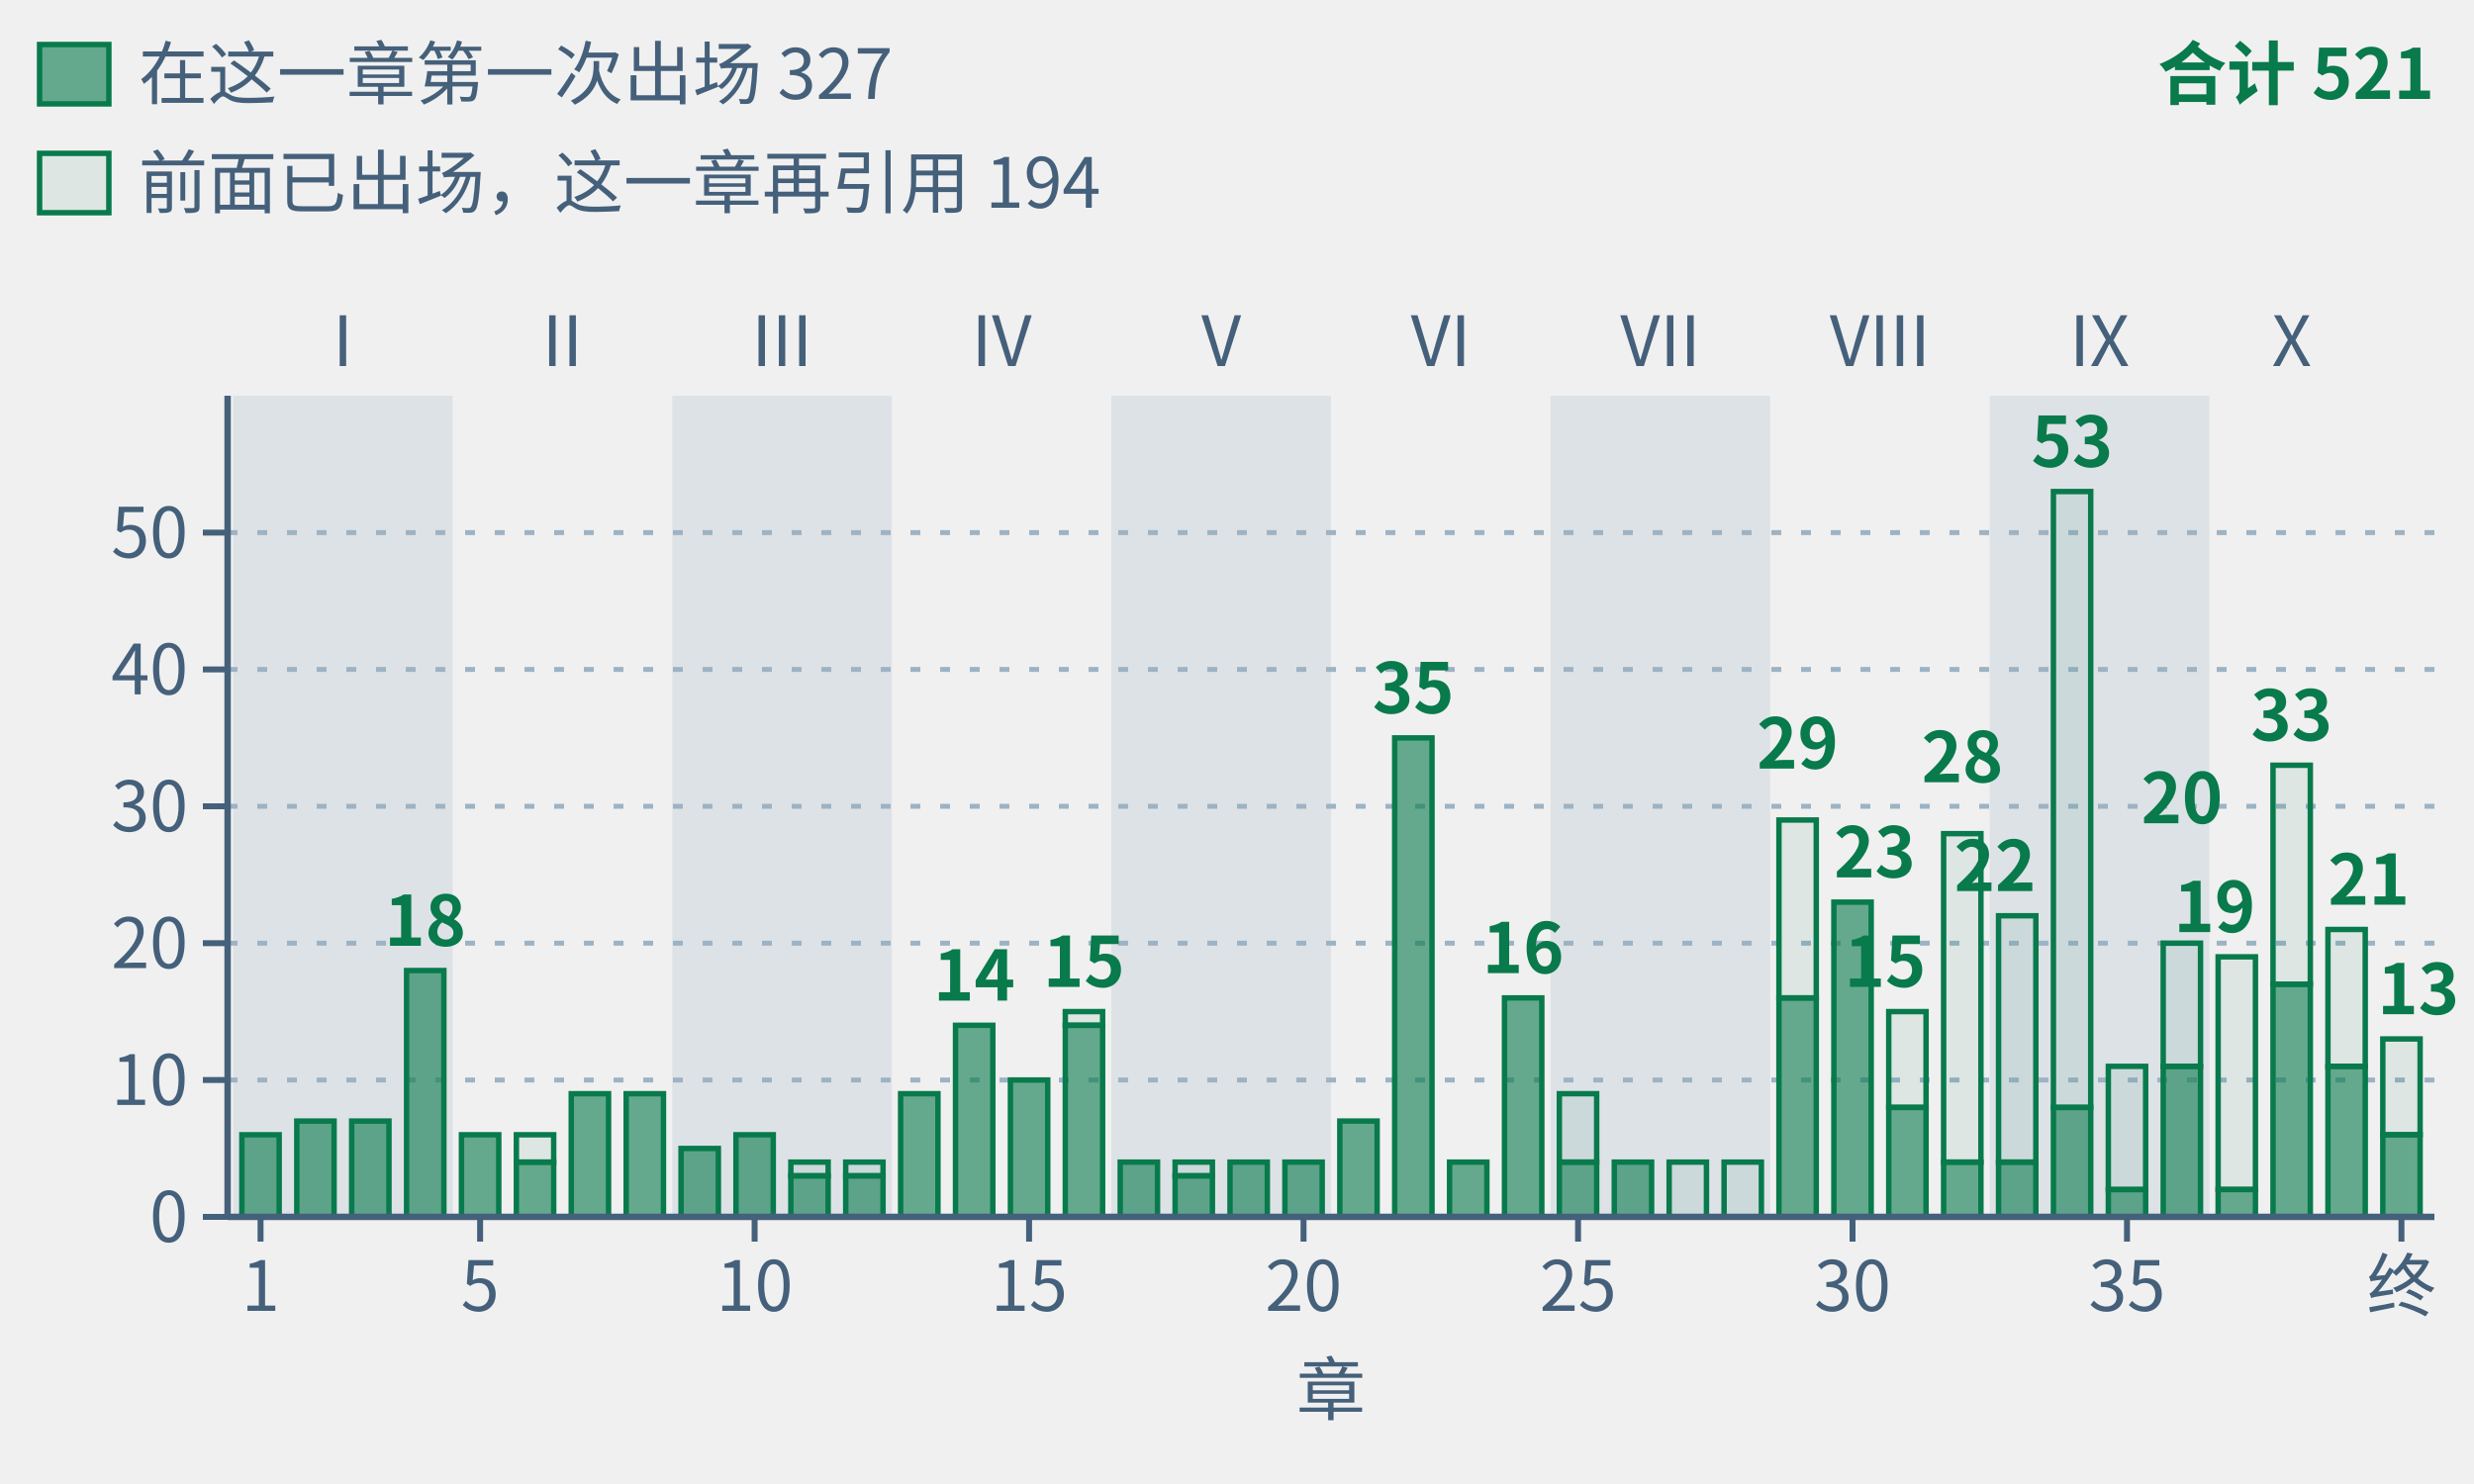
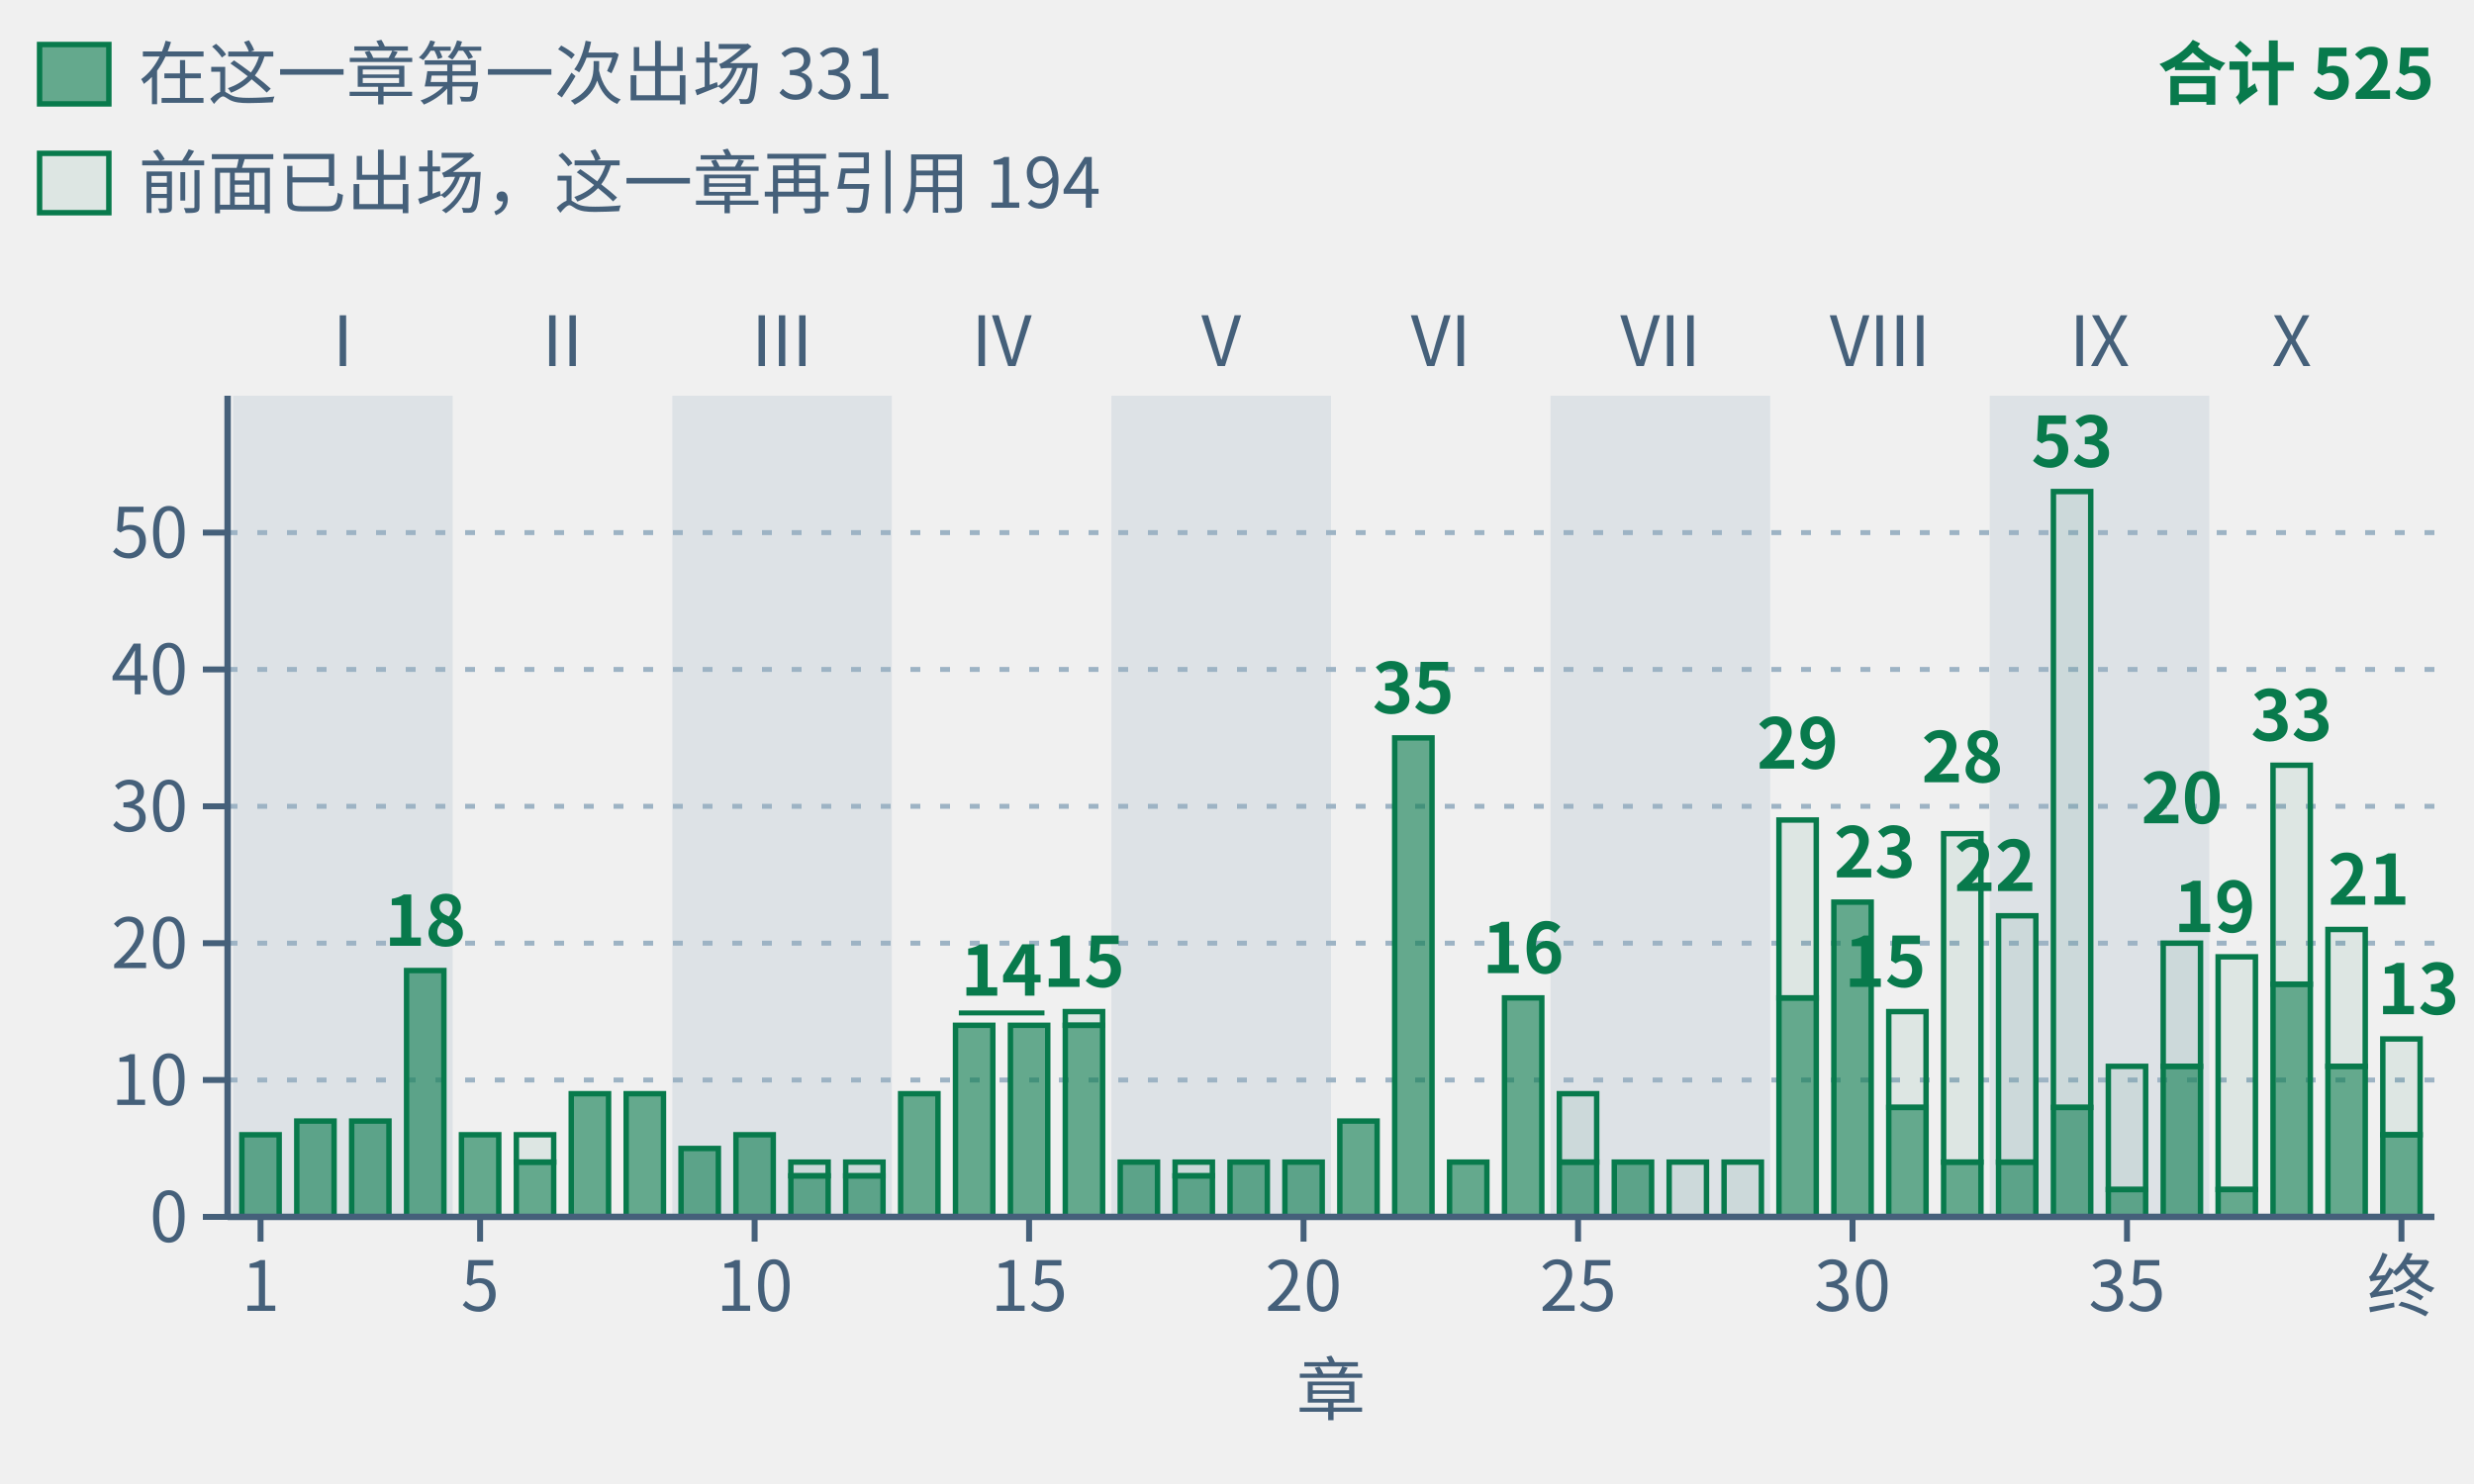
- <svg xmlns="http://www.w3.org/2000/svg" class="tr-fig" data-tr-fig="appc-theorems-by-chapter" data-lang="zh" viewBox="0 0 500 300" width="500" height="300" font-family="'Noto Sans SC', 'Noto Sans CJK SC', 'Source Sans 3', 'PingFang SC', 'Microsoft YaHei', system-ui, sans-serif" role="img" aria-label="按阅读顺序排列的 40 根绿色柱子，按部分组；各柱数该主章环境头引用的唯一冻结定理，子页面并入主章。合计 521 次，实心下段为本章首次出现的 327 条，空心上段为此前出现过的 194 条。跨主章复用重复计数。">
+ <svg xmlns="http://www.w3.org/2000/svg" class="tr-fig" data-tr-fig="appc-theorems-by-chapter" data-lang="zh" viewBox="0 0 500 300" width="500" height="300" font-family="'Noto Sans SC', 'Noto Sans CJK SC', 'Source Sans 3', 'PingFang SC', 'Microsoft YaHei', system-ui, sans-serif" role="img" aria-label="按阅读顺序排列的 40 根绿色柱子，按部分组；各柱数该主章环境头引用的唯一冻结定理，子页面并入主章。合计 525 次，实心下段为本章首次出现的 331 条，空心上段为此前出现过的 194 条。跨主章复用重复计数。">
  <style>.ts-ink{stroke:#0b1622}.tf-ink{fill:#0b1622}.ts-dim{stroke:#45607a}.tf-dim{fill:#45607a}.ts-faint{stroke:#9db3c4}.tf-faint{fill:#9db3c4}.ts-edge{stroke:#b9d0dd}.tf-edge{fill:#b9d0dd}.ts-hot{stroke:#5f9bb5}.tf-hot{fill:#5f9bb5}.ts-bg{stroke:#ffffff}.tf-bg{fill:#ffffff}.ts-panel{stroke:#eef5f9}.tf-panel{fill:#eef5f9}.ts-sheet{stroke:#f7fbfd}.tf-sheet{fill:#f7fbfd}.ts-cyan{stroke:#007c8a}.tf-cyan{fill:#007c8a}.ts-magenta{stroke:#b0128f}.tf-magenta{fill:#b0128f}.ts-amber{stroke:#946200}.tf-amber{fill:#946200}.ts-violet{stroke:#5a45c8}.tf-violet{fill:#5a45c8}.ts-ok{stroke:#087a4c}.tf-ok{fill:#087a4c}.ts-warn{stroke:#c21f3a}.tf-warn{fill:#c21f3a}.ts-blue{stroke:#1d5fd0}.tf-blue{fill:#1d5fd0}.ts-orange{stroke:#b85410}.tf-orange{fill:#b85410}.ts-sigma{stroke:#28405a}.tf-sigma{fill:#28405a}@media (prefers-color-scheme:dark){.ts-ink{stroke:#d4efff}.tf-ink{fill:#d4efff}.ts-dim{stroke:#6f8ea5}.tf-dim{fill:#6f8ea5}.ts-faint{stroke:#34506a}.tf-faint{fill:#34506a}.ts-edge{stroke:#143049}.tf-edge{fill:#143049}.ts-hot{stroke:#1f5d7c}.tf-hot{fill:#1f5d7c}.ts-bg{stroke:#03060c}.tf-bg{fill:#03060c}.ts-panel{stroke:#07101b}.tf-panel{fill:#07101b}.ts-sheet{stroke:#050c16}.tf-sheet{fill:#050c16}.ts-cyan{stroke:#19f0ff}.tf-cyan{fill:#19f0ff}.ts-magenta{stroke:#ff2fd0}.tf-magenta{fill:#ff2fd0}.ts-amber{stroke:#ffc83d}.tf-amber{fill:#ffc83d}.ts-violet{stroke:#9d8cff}.tf-violet{fill:#9d8cff}.ts-ok{stroke:#46ffb2}.tf-ok{fill:#46ffb2}.ts-warn{stroke:#ff5064}.tf-warn{fill:#ff5064}.ts-blue{stroke:#2a7bff}.tf-blue{fill:#2a7bff}.ts-orange{stroke:#ff8a3c}.tf-orange{fill:#ff8a3c}.ts-sigma{stroke:#cfe3ff}.tf-sigma{fill:#cfe3ff}}</style>
  <rect x="47.11" y="80" width="44.38" height="166" class="tf-faint" fill-opacity="0.22" />
  <text class="tf-dim" x="69.3" y="74" font-size="14" text-anchor="middle">I</text>
  <text class="tf-dim" x="113.68" y="74" font-size="14" text-anchor="middle">II</text>
  <rect x="135.87" y="80" width="44.38" height="166" class="tf-faint" fill-opacity="0.22" />
  <text class="tf-dim" x="158.05" y="74" font-size="14" text-anchor="middle">III</text>
  <text class="tf-dim" x="202.43" y="74" font-size="14" text-anchor="middle">IV</text>
  <rect x="224.62" y="80" width="44.38" height="166" class="tf-faint" fill-opacity="0.22" />
  <text class="tf-dim" x="246.81" y="74" font-size="14" text-anchor="middle">V</text>
  <text class="tf-dim" x="291.19" y="74" font-size="14" text-anchor="middle">VI</text>
  <rect x="313.38" y="80" width="44.38" height="166" class="tf-faint" fill-opacity="0.22" />
  <text class="tf-dim" x="335.57" y="74" font-size="14" text-anchor="middle">VII</text>
  <text class="tf-dim" x="379.95" y="74" font-size="14" text-anchor="middle">VIII</text>
  <rect x="402.13" y="80" width="44.38" height="166" class="tf-faint" fill-opacity="0.22" />
  <text class="tf-dim" x="424.32" y="74" font-size="14" text-anchor="middle">IX</text>
  <text class="tf-dim" x="463.15" y="74" font-size="14" text-anchor="middle">X</text>
  <line x1="46" y1="218.33" x2="492" y2="218.33" class="ts-faint" stroke-width="1" stroke-dasharray="2 4" fill="none" />
  <line x1="46" y1="190.67" x2="492" y2="190.67" class="ts-faint" stroke-width="1" stroke-dasharray="2 4" fill="none" />
  <line x1="46" y1="163" x2="492" y2="163" class="ts-faint" stroke-width="1" stroke-dasharray="2 4" fill="none" />
  <line x1="46" y1="135.33" x2="492" y2="135.33" class="ts-faint" stroke-width="1" stroke-dasharray="2 4" fill="none" />
  <line x1="46" y1="107.67" x2="492" y2="107.67" class="ts-faint" stroke-width="1" stroke-dasharray="2 4" fill="none" />
  <rect x="48.88" y="229.4" width="7.54" height="16.6" class="ts-ok tf-ok" stroke-width="1.1" fill-opacity="0.6" />
  <rect x="59.98" y="226.63" width="7.54" height="19.37" class="ts-ok tf-ok" stroke-width="1.1" fill-opacity="0.6" />
  <rect x="71.07" y="226.63" width="7.54" height="19.37" class="ts-ok tf-ok" stroke-width="1.1" fill-opacity="0.6" />
  <rect x="82.17" y="196.2" width="7.54" height="49.8" class="ts-ok tf-ok" stroke-width="1.1" fill-opacity="0.6" />
  <rect x="93.26" y="229.4" width="7.54" height="16.6" class="ts-ok tf-ok" stroke-width="1.1" fill-opacity="0.6" />
  <rect x="104.36" y="229.4" width="7.54" height="5.53" class="ts-ok tf-ok" stroke-width="1.1" fill-opacity="0.08" />
  <rect x="104.36" y="234.93" width="7.54" height="11.07" class="ts-ok tf-ok" stroke-width="1.1" fill-opacity="0.6" />
  <rect x="115.45" y="221.1" width="7.54" height="24.9" class="ts-ok tf-ok" stroke-width="1.1" fill-opacity="0.6" />
  <rect x="126.55" y="221.1" width="7.54" height="24.9" class="ts-ok tf-ok" stroke-width="1.1" fill-opacity="0.6" />
  <rect x="137.64" y="232.17" width="7.54" height="13.83" class="ts-ok tf-ok" stroke-width="1.1" fill-opacity="0.6" />
  <rect x="148.74" y="229.4" width="7.54" height="16.6" class="ts-ok tf-ok" stroke-width="1.1" fill-opacity="0.6" />
  <rect x="159.83" y="234.93" width="7.54" height="2.77" class="ts-ok tf-ok" stroke-width="1.1" fill-opacity="0.08" />
  <rect x="159.83" y="237.7" width="7.54" height="8.3" class="ts-ok tf-ok" stroke-width="1.1" fill-opacity="0.6" />
  <rect x="170.92" y="234.93" width="7.54" height="2.77" class="ts-ok tf-ok" stroke-width="1.1" fill-opacity="0.08" />
  <rect x="170.92" y="237.7" width="7.54" height="8.3" class="ts-ok tf-ok" stroke-width="1.1" fill-opacity="0.6" />
  <rect x="182.02" y="221.1" width="7.54" height="24.9" class="ts-ok tf-ok" stroke-width="1.1" fill-opacity="0.6" />
  <rect x="193.11" y="207.27" width="7.54" height="38.73" class="ts-ok tf-ok" stroke-width="1.1" fill-opacity="0.6" />
-   <rect x="204.21" y="218.33" width="7.54" height="27.67" class="ts-ok tf-ok" stroke-width="1.1" fill-opacity="0.6" />
+   <rect x="204.21" y="207.27" width="7.54" height="38.73" class="ts-ok tf-ok" stroke-width="1.1" fill-opacity="0.6" />
  <rect x="215.3" y="204.5" width="7.54" height="2.77" class="ts-ok tf-ok" stroke-width="1.1" fill-opacity="0.08" />
  <rect x="215.3" y="207.27" width="7.54" height="38.73" class="ts-ok tf-ok" stroke-width="1.1" fill-opacity="0.6" />
  <rect x="226.4" y="234.93" width="7.54" height="11.07" class="ts-ok tf-ok" stroke-width="1.1" fill-opacity="0.6" />
  <rect x="237.49" y="234.93" width="7.54" height="2.77" class="ts-ok tf-ok" stroke-width="1.1" fill-opacity="0.08" />
  <rect x="237.49" y="237.7" width="7.54" height="8.3" class="ts-ok tf-ok" stroke-width="1.1" fill-opacity="0.6" />
  <rect x="248.59" y="234.93" width="7.54" height="11.07" class="ts-ok tf-ok" stroke-width="1.1" fill-opacity="0.6" />
  <rect x="259.68" y="234.93" width="7.54" height="11.07" class="ts-ok tf-ok" stroke-width="1.1" fill-opacity="0.6" />
  <rect x="270.78" y="226.63" width="7.54" height="19.37" class="ts-ok tf-ok" stroke-width="1.1" fill-opacity="0.6" />
  <rect x="281.87" y="149.17" width="7.54" height="96.83" class="ts-ok tf-ok" stroke-width="1.1" fill-opacity="0.6" />
  <rect x="292.96" y="234.93" width="7.54" height="11.07" class="ts-ok tf-ok" stroke-width="1.1" fill-opacity="0.6" />
  <rect x="304.06" y="201.73" width="7.54" height="44.27" class="ts-ok tf-ok" stroke-width="1.1" fill-opacity="0.6" />
  <rect x="315.15" y="221.1" width="7.54" height="13.83" class="ts-ok tf-ok" stroke-width="1.1" fill-opacity="0.08" />
  <rect x="315.15" y="234.93" width="7.54" height="11.07" class="ts-ok tf-ok" stroke-width="1.1" fill-opacity="0.6" />
  <rect x="326.25" y="234.93" width="7.54" height="11.07" class="ts-ok tf-ok" stroke-width="1.1" fill-opacity="0.6" />
  <rect x="337.34" y="234.93" width="7.54" height="11.07" class="ts-ok tf-ok" stroke-width="1.1" fill-opacity="0.08" />
  <rect x="348.44" y="234.93" width="7.54" height="11.07" class="ts-ok tf-ok" stroke-width="1.1" fill-opacity="0.08" />
  <rect x="359.53" y="165.77" width="7.54" height="35.97" class="ts-ok tf-ok" stroke-width="1.1" fill-opacity="0.08" />
  <rect x="359.53" y="201.73" width="7.54" height="44.27" class="ts-ok tf-ok" stroke-width="1.1" fill-opacity="0.6" />
  <rect x="370.63" y="182.37" width="7.54" height="63.63" class="ts-ok tf-ok" stroke-width="1.1" fill-opacity="0.6" />
  <rect x="381.72" y="204.5" width="7.54" height="19.37" class="ts-ok tf-ok" stroke-width="1.1" fill-opacity="0.08" />
  <rect x="381.72" y="223.87" width="7.54" height="22.13" class="ts-ok tf-ok" stroke-width="1.1" fill-opacity="0.6" />
  <rect x="392.81" y="168.53" width="7.54" height="66.4" class="ts-ok tf-ok" stroke-width="1.1" fill-opacity="0.08" />
  <rect x="392.81" y="234.93" width="7.54" height="11.07" class="ts-ok tf-ok" stroke-width="1.1" fill-opacity="0.6" />
  <rect x="403.91" y="185.13" width="7.54" height="49.8" class="ts-ok tf-ok" stroke-width="1.1" fill-opacity="0.08" />
  <rect x="403.91" y="234.93" width="7.54" height="11.07" class="ts-ok tf-ok" stroke-width="1.1" fill-opacity="0.6" />
  <rect x="415" y="99.37" width="7.54" height="124.5" class="ts-ok tf-ok" stroke-width="1.1" fill-opacity="0.08" />
  <rect x="415" y="223.87" width="7.54" height="22.13" class="ts-ok tf-ok" stroke-width="1.1" fill-opacity="0.6" />
  <rect x="426.1" y="215.57" width="7.54" height="24.9" class="ts-ok tf-ok" stroke-width="1.1" fill-opacity="0.08" />
  <rect x="426.1" y="240.47" width="7.54" height="5.53" class="ts-ok tf-ok" stroke-width="1.1" fill-opacity="0.6" />
  <rect x="437.19" y="190.67" width="7.54" height="24.9" class="ts-ok tf-ok" stroke-width="1.1" fill-opacity="0.08" />
  <rect x="437.19" y="215.57" width="7.54" height="30.43" class="ts-ok tf-ok" stroke-width="1.1" fill-opacity="0.6" />
  <rect x="448.29" y="193.43" width="7.54" height="47.03" class="ts-ok tf-ok" stroke-width="1.1" fill-opacity="0.08" />
  <rect x="448.29" y="240.47" width="7.54" height="5.53" class="ts-ok tf-ok" stroke-width="1.1" fill-opacity="0.6" />
  <rect x="459.38" y="154.7" width="7.54" height="44.27" class="ts-ok tf-ok" stroke-width="1.1" fill-opacity="0.08" />
  <rect x="459.38" y="198.97" width="7.54" height="47.03" class="ts-ok tf-ok" stroke-width="1.1" fill-opacity="0.6" />
  <rect x="470.48" y="187.9" width="7.54" height="27.67" class="ts-ok tf-ok" stroke-width="1.1" fill-opacity="0.08" />
  <rect x="470.48" y="215.57" width="7.54" height="30.43" class="ts-ok tf-ok" stroke-width="1.1" fill-opacity="0.6" />
  <rect x="481.57" y="210.03" width="7.54" height="19.37" class="ts-ok tf-ok" stroke-width="1.1" fill-opacity="0.08" />
  <rect x="481.57" y="229.4" width="7.54" height="16.6" class="ts-ok tf-ok" stroke-width="1.1" fill-opacity="0.6" />
  <text class="tf-ok" x="85.94" y="191.2" font-size="14" text-anchor="middle" font-weight="600">18</text>
-   <text class="tf-ok" x="196.89" y="202.27" font-size="14" text-anchor="middle" font-weight="600">14</text>
+   <line x1="193.78" y1="204.77" x2="211.09" y2="204.77" class="ts-ok" stroke-width="1" fill="none" />
+   <text class="tf-ok" x="202.43" y="201.27" font-size="14" text-anchor="middle" font-weight="600">14</text>
  <text class="tf-ok" x="219.07" y="199.5" font-size="14" text-anchor="middle" font-weight="600">15</text>
  <text class="tf-ok" x="285.64" y="144.17" font-size="14" text-anchor="middle" font-weight="600">35</text>
  <text class="tf-ok" x="307.83" y="196.73" font-size="14" text-anchor="middle" font-weight="600">16</text>
  <text class="tf-ok" x="363.3" y="155.37" font-size="14" text-anchor="middle" font-weight="600">29</text>
  <text class="tf-ok" x="370.63" y="177.37" font-size="14" font-weight="600">23</text>
  <text class="tf-ok" x="389.26" y="199.5" font-size="14" text-anchor="end" font-weight="600">15</text>
  <text class="tf-ok" x="396.59" y="158.13" font-size="14" text-anchor="middle" font-weight="600">28</text>
  <text class="tf-ok" x="411.45" y="180.13" font-size="14" text-anchor="end" font-weight="600">22</text>
  <text class="tf-ok" x="418.78" y="94.37" font-size="14" text-anchor="middle" font-weight="600">53</text>
  <text class="tf-ok" x="440.97" y="166.43" font-size="14" text-anchor="middle" font-weight="600">20</text>
  <text class="tf-ok" x="455.83" y="188.43" font-size="14" text-anchor="end" font-weight="600">19</text>
  <text class="tf-ok" x="463.15" y="149.7" font-size="14" text-anchor="middle" font-weight="600">33</text>
  <text class="tf-ok" x="470.48" y="182.9" font-size="14" font-weight="600">21</text>
  <text class="tf-ok" x="497" y="205.03" font-size="14" text-anchor="end" font-weight="600">13</text>
  <line x1="46" y1="246" x2="492" y2="246" class="ts-dim" stroke-width="1.3" fill="none" />
  <line x1="52.66" y1="246" x2="52.66" y2="251" class="ts-dim" stroke-width="1.2" fill="none" />
  <text class="tf-dim" x="52.66" y="265" font-size="14" text-anchor="middle">1</text>
  <line x1="97.03" y1="246" x2="97.03" y2="251" class="ts-dim" stroke-width="1.2" fill="none" />
  <text class="tf-dim" x="97.03" y="265" font-size="14" text-anchor="middle">5</text>
  <line x1="152.51" y1="246" x2="152.51" y2="251" class="ts-dim" stroke-width="1.2" fill="none" />
  <text class="tf-dim" x="152.51" y="265" font-size="14" text-anchor="middle">10</text>
  <line x1="207.98" y1="246" x2="207.98" y2="251" class="ts-dim" stroke-width="1.2" fill="none" />
  <text class="tf-dim" x="207.98" y="265" font-size="14" text-anchor="middle">15</text>
  <line x1="263.45" y1="246" x2="263.45" y2="251" class="ts-dim" stroke-width="1.2" fill="none" />
  <text class="tf-dim" x="263.45" y="265" font-size="14" text-anchor="middle">20</text>
  <line x1="318.93" y1="246" x2="318.93" y2="251" class="ts-dim" stroke-width="1.2" fill="none" />
  <text class="tf-dim" x="318.93" y="265" font-size="14" text-anchor="middle">25</text>
  <line x1="374.4" y1="246" x2="374.4" y2="251" class="ts-dim" stroke-width="1.2" fill="none" />
  <text class="tf-dim" x="374.4" y="265" font-size="14" text-anchor="middle">30</text>
  <line x1="429.87" y1="246" x2="429.87" y2="251" class="ts-dim" stroke-width="1.2" fill="none" />
  <text class="tf-dim" x="429.87" y="265" font-size="14" text-anchor="middle">35</text>
  <line x1="485.34" y1="246" x2="485.34" y2="251" class="ts-dim" stroke-width="1.2" fill="none" />
  <text class="tf-dim" x="485.34" y="265" font-size="14" text-anchor="middle">终</text>
  <text class="tf-dim" x="269" y="286" font-size="14" text-anchor="middle">章</text>
  <line x1="46" y1="80" x2="46" y2="246" class="ts-dim" stroke-width="1.3" fill="none" />
  <line x1="41" y1="246" x2="46" y2="246" class="ts-dim" stroke-width="1.2" fill="none" />
  <text class="tf-dim" x="38" y="251.04" font-size="14" text-anchor="end">0</text>
  <line x1="41" y1="218.33" x2="46" y2="218.33" class="ts-dim" stroke-width="1.2" fill="none" />
  <text class="tf-dim" x="38" y="223.37" font-size="14" text-anchor="end">10</text>
  <line x1="41" y1="190.67" x2="46" y2="190.67" class="ts-dim" stroke-width="1.2" fill="none" />
  <text class="tf-dim" x="38" y="195.71" font-size="14" text-anchor="end">20</text>
  <line x1="41" y1="163" x2="46" y2="163" class="ts-dim" stroke-width="1.2" fill="none" />
  <text class="tf-dim" x="38" y="168.04" font-size="14" text-anchor="end">30</text>
  <line x1="41" y1="135.33" x2="46" y2="135.33" class="ts-dim" stroke-width="1.2" fill="none" />
  <text class="tf-dim" x="38" y="140.37" font-size="14" text-anchor="end">40</text>
  <line x1="41" y1="107.67" x2="46" y2="107.67" class="ts-dim" stroke-width="1.2" fill="none" />
  <text class="tf-dim" x="38" y="112.71" font-size="14" text-anchor="end">50</text>
  <rect x="8" y="9" width="14" height="12" class="ts-ok tf-ok" stroke-width="1.1" fill-opacity="0.6" />
-   <text class="tf-dim" x="28" y="20" font-size="14">在这一章第一次出场 327</text>
+   <text class="tf-dim" x="28" y="20" font-size="14">在这一章第一次出场 331</text>
  <rect x="8" y="31" width="14" height="12" class="ts-ok tf-ok" stroke-width="1.1" fill-opacity="0.08" />
  <text class="tf-dim" x="28" y="42" font-size="14">前面已出场，这一章再引用 194</text>
-   <text class="tf-ok" x="492" y="20" font-size="14" text-anchor="end" font-weight="600">合计 521</text>
+   <text class="tf-ok" x="492" y="20" font-size="14" text-anchor="end" font-weight="600">合计 525</text>
</svg>
